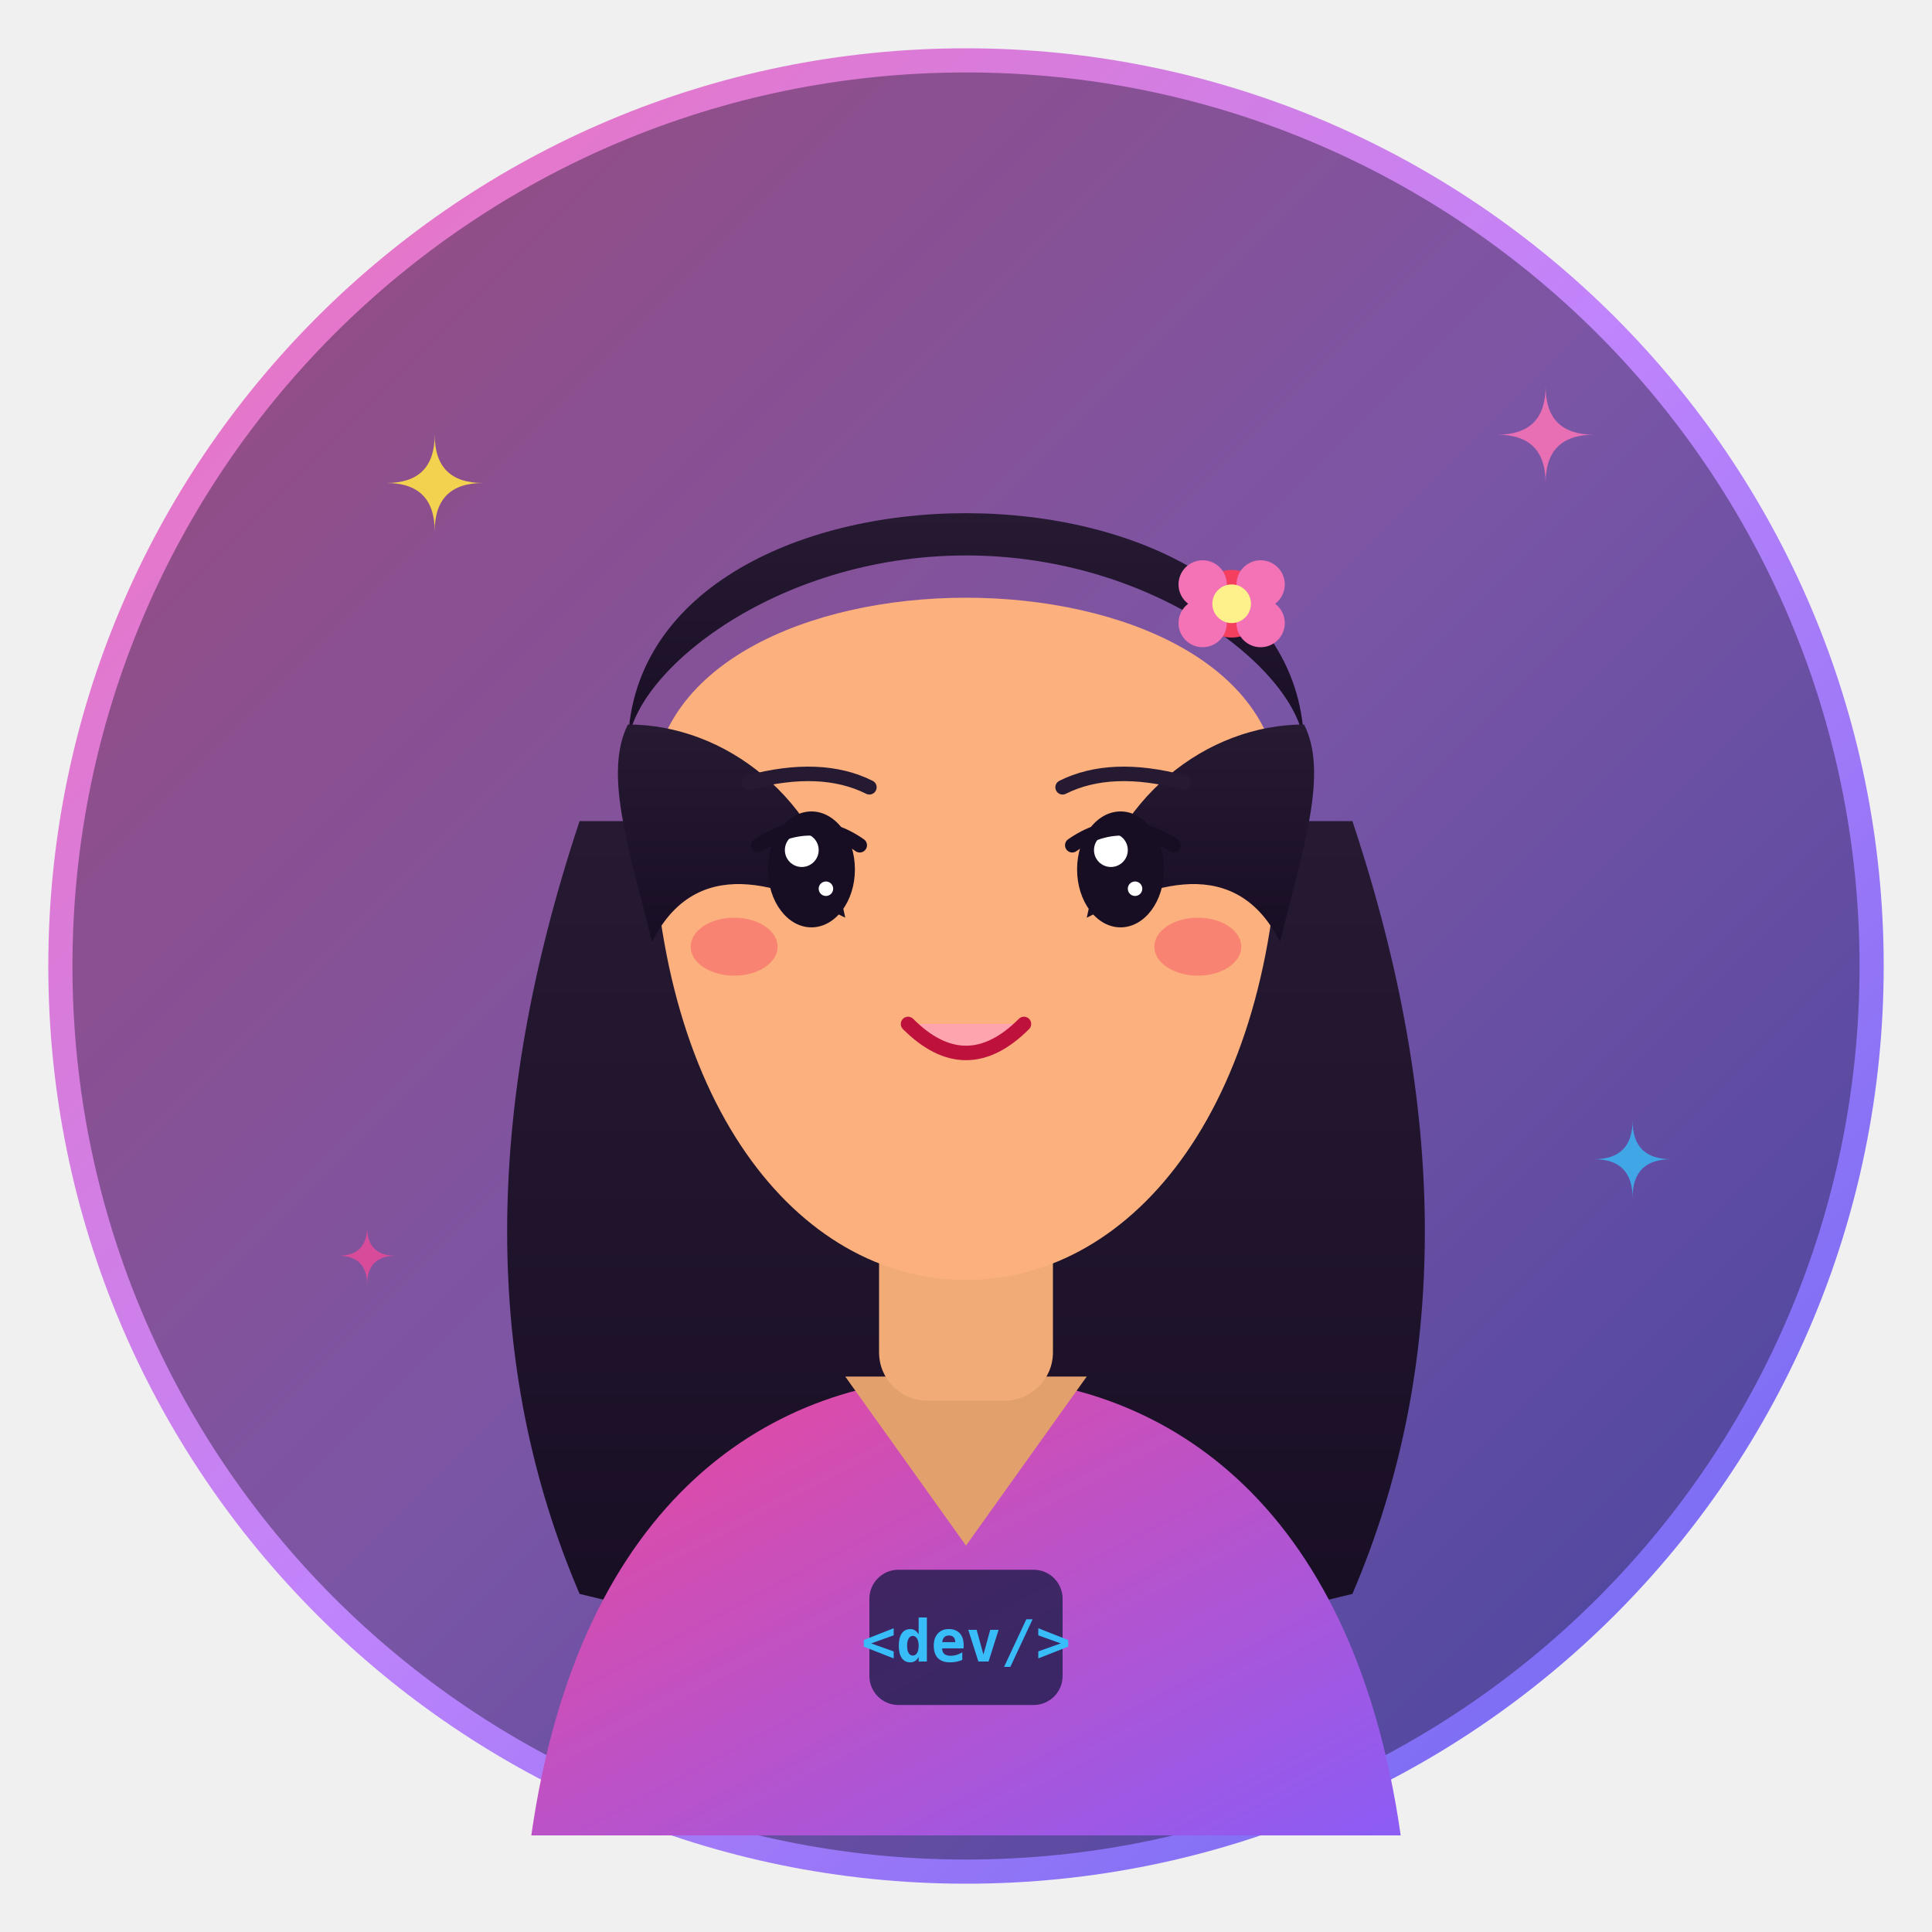
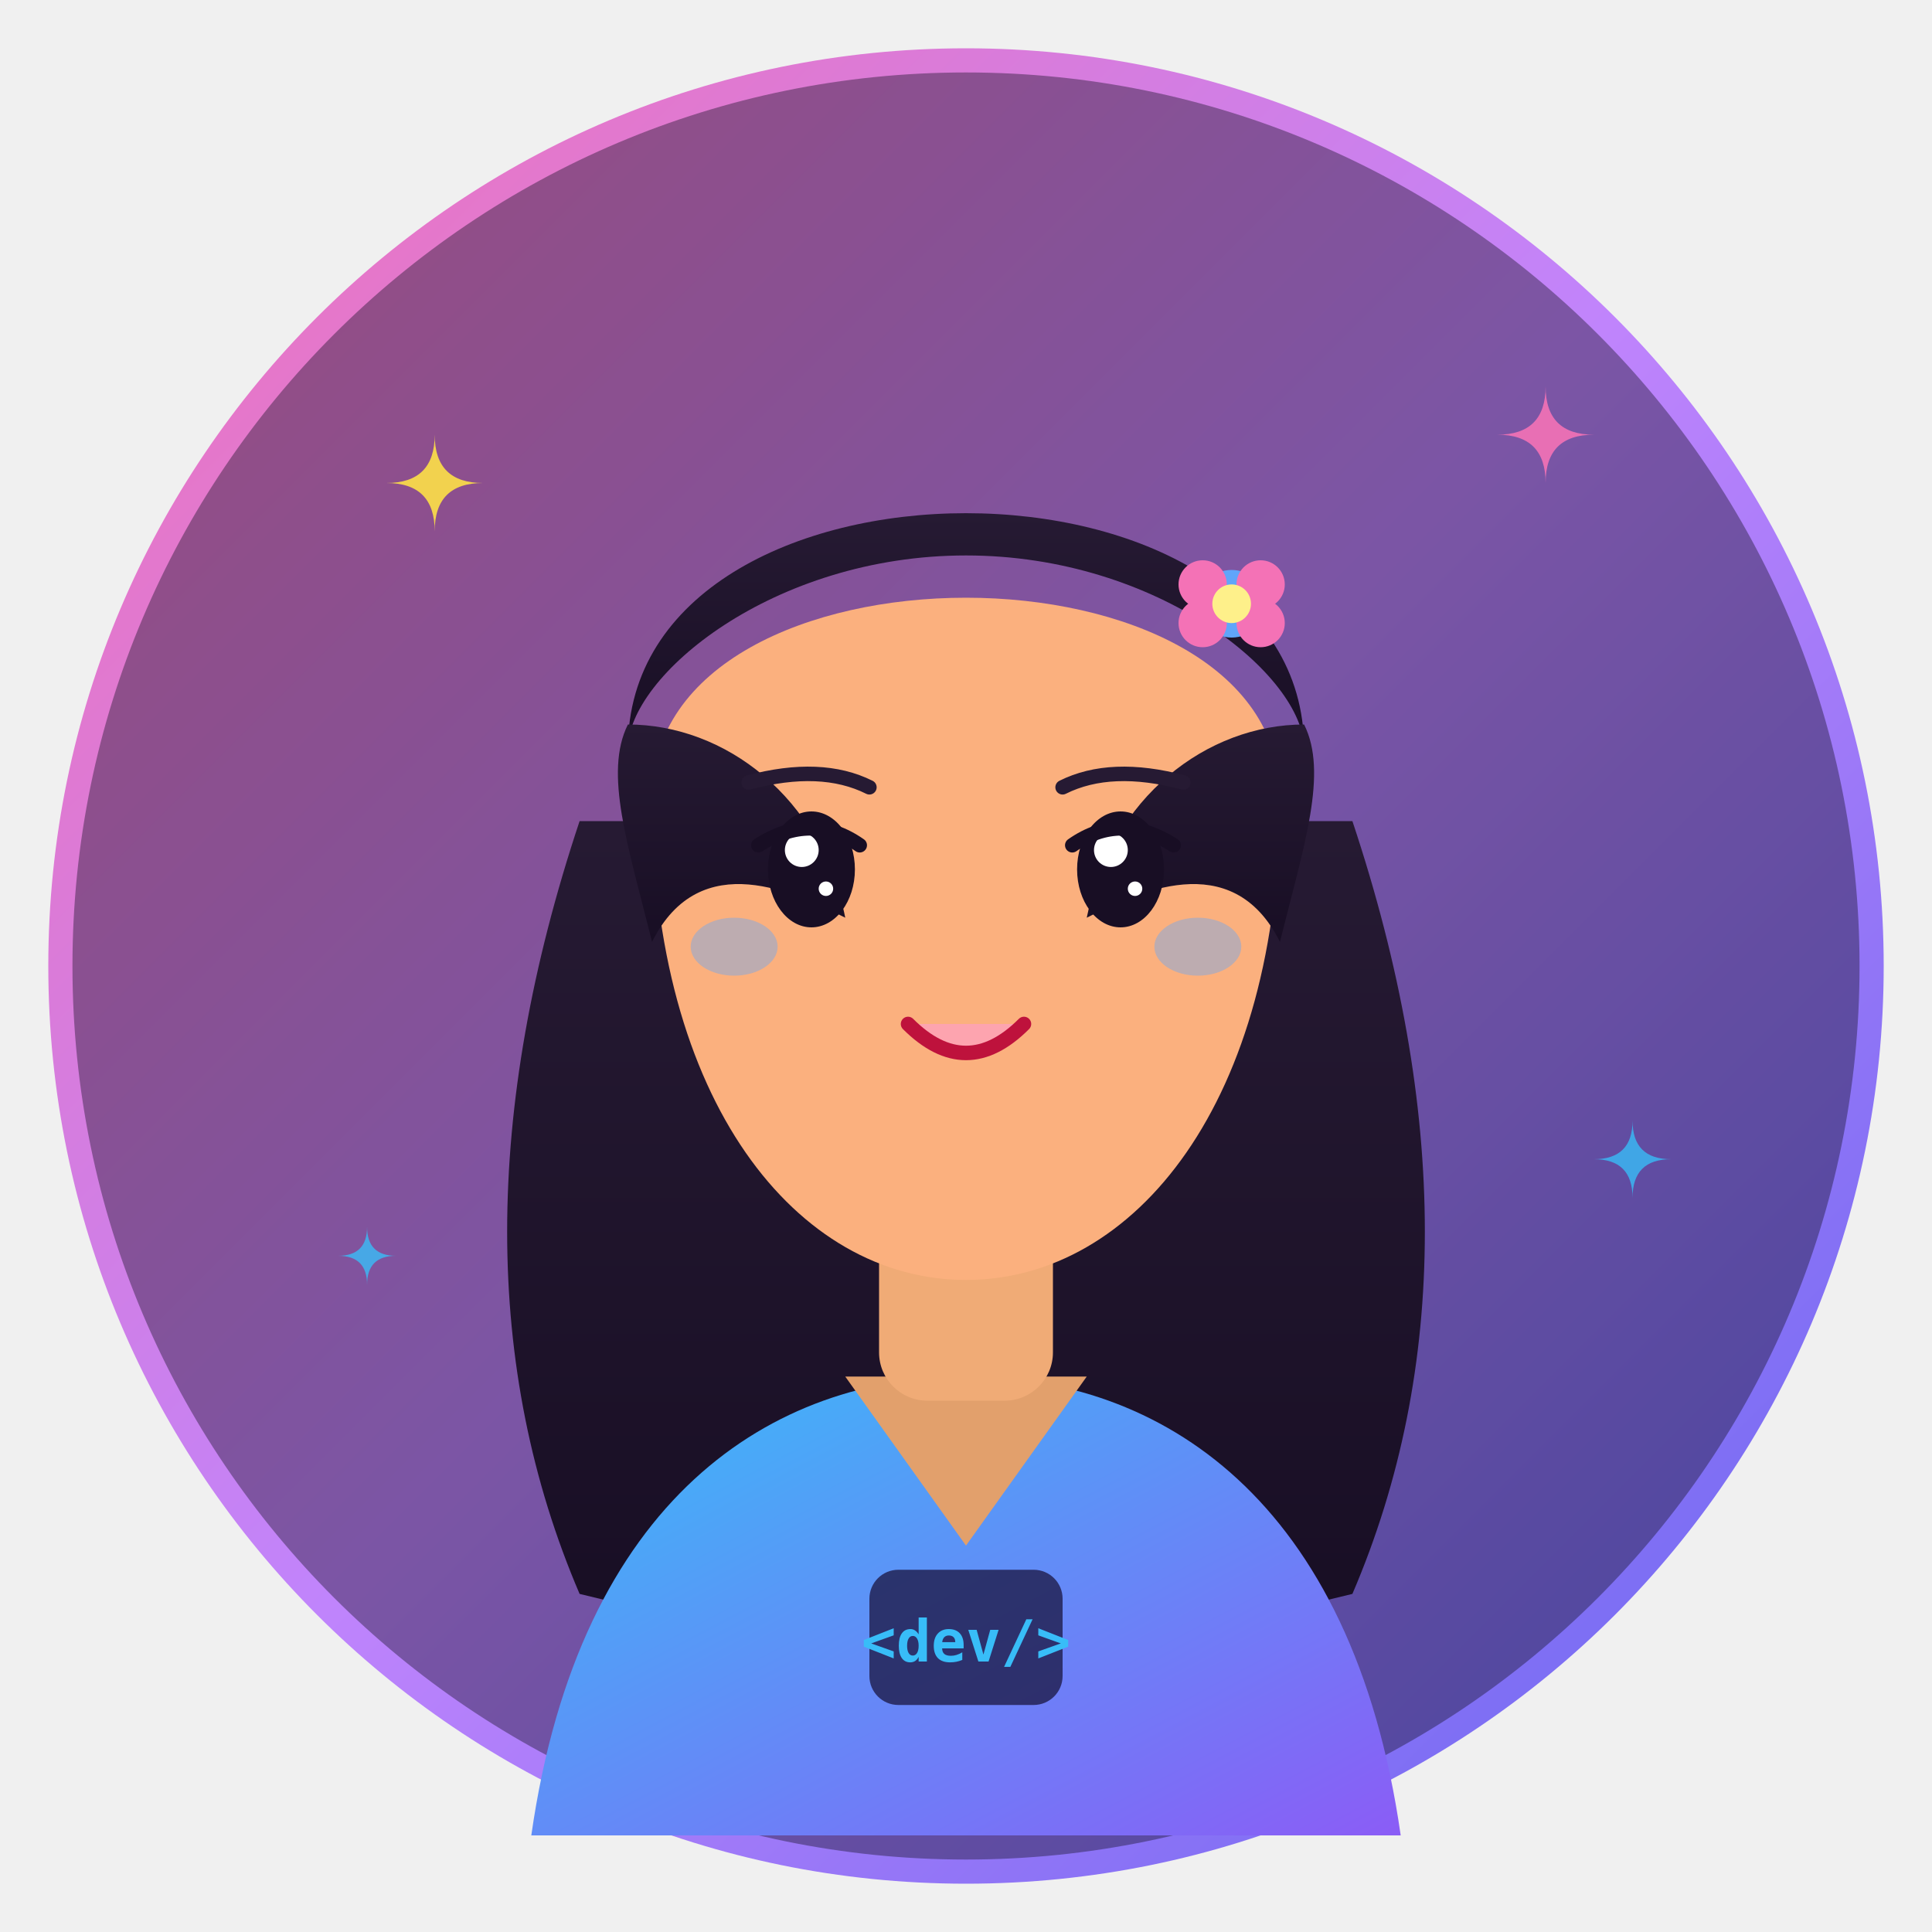
<svg xmlns="http://www.w3.org/2000/svg" viewBox="0 0 400 400" width="100%" height="100%">
  <defs>
    <linearGradient id="bgGrad" x1="0%" y1="0%" x2="100%" y2="100%">
      <stop offset="0%" stop-color="#f472b6" />
      <stop offset="50%" stop-color="#c084fc" />
      <stop offset="100%" stop-color="#6366f1" />
    </linearGradient>
    <linearGradient id="skinGrad" x1="0%" y1="0%" x2="0%" y2="100%">
      <stop offset="0%" stop-color="#fcd34d" />
      <stop offset="100%" stop-color="#f59e0b" />
    </linearGradient>
    <linearGradient id="hairGrad" x1="0%" y1="0%" x2="0%" y2="100%">
      <stop offset="0%" stop-color="#261a33" />
      <stop offset="100%" stop-color="#180e24" />
    </linearGradient>
    <linearGradient id="shirtGrad" x1="0%" y1="0%" x2="100%" y2="100%">
-       <stop offset="0%" stop-color="#ec4899" />
+       <stop offset="0%" stop-color="#38bdf8" />
      <stop offset="100%" stop-color="#8b5cf6" />
    </linearGradient>
    <filter id="softGlow" x="-20%" y="-20%" width="140%" height="140%">
      <feGaussianBlur stdDeviation="6" result="blur" />
      <feComposite in="SourceGraphic" in2="blur" operator="over" />
    </filter>
  </defs>
  <circle cx="200" cy="200" r="190" fill="url(#bgGrad)" />
  <circle cx="200" cy="200" r="185" fill="#151024" opacity="0.4" />
  <path d="M 80,100 Q 90,100 90,90 Q 90,100 100,100 Q 90,100 90,110 Q 90,100 80,100 Z" fill="#fde047" opacity="0.9" />
  <path d="M 310,90 Q 320,90 320,80 Q 320,90 330,90 Q 320,90 320,100 Q 320,90 310,90 Z" fill="#f472b6" opacity="0.9" />
  <path d="M 330,240 Q 338,240 338,232 Q 338,240 346,240 Q 338,240 338,248 Q 338,240 330,240 Z" fill="#38bdf8" opacity="0.8" />
-   <path d="M 70,260 Q 76,260 76,254 Q 76,260 82,260 Q 76,260 76,266 Q 76,260 70,260 Z" fill="#ec4899" opacity="0.8" />
+   <path d="M 70,260 Q 76,260 76,254 Q 76,260 82,260 Q 76,260 76,266 Q 76,260 70,260 Z" fill="#38bdf8" opacity="0.8" />
  <path d="M 120,170 Q 90,260 120,330 Q 200,350 280,330 Q 310,260 280,170 Z" fill="url(#hairGrad)" />
  <path d="M 110,380 C 120,310 160,285 200,285 C 240,285 280,310 290,380 Z" fill="url(#shirtGrad)" />
  <path d="M 175,285 L 200,320 L 225,285 Z" fill="#e2a06c" />
  <rect x="182" y="240" width="36" height="50" rx="10" fill="#f0ab76" />
  <path d="M 135,165 C 135,110 265,110 265,165 C 265,228 235,265 200,265 C 165,265 135,228 135,165 Z" fill="#fbb07e" />
  <path d="M 130,155 C 130,90 270,90 270,155 C 270,140 240,115 200,115 C 160,115 130,140 130,155 Z" fill="url(#hairGrad)" />
  <path d="M 130,150 C 150,150 170,165 175,190 C 165,185 145,175 135,195 C 130,175 125,160 130,150 Z" fill="url(#hairGrad)" />
  <path d="M 270,150 C 250,150 230,165 225,190 C 235,185 255,175 265,195 C 270,175 275,160 270,150 Z" fill="url(#hairGrad)" />
  <path d="M 155,162 Q 170,158 180,163" stroke="#261a33" stroke-width="3" stroke-linecap="round" fill="none" />
  <path d="M 220,163 Q 230,158 245,162" stroke="#261a33" stroke-width="3" stroke-linecap="round" fill="none" />
  <ellipse cx="168" cy="180" rx="9" ry="12" fill="#180e24" />
  <circle cx="166" cy="176" r="3.5" fill="#ffffff" />
  <circle cx="171" cy="184" r="1.5" fill="#ffffff" />
  <path d="M 157,175 Q 168,168 178,175" stroke="#180e24" stroke-width="3" stroke-linecap="round" fill="none" />
  <ellipse cx="232" cy="180" rx="9" ry="12" fill="#180e24" />
  <circle cx="230" cy="176" r="3.5" fill="#ffffff" />
  <circle cx="235" cy="184" r="1.5" fill="#ffffff" />
  <path d="M 222,175 Q 232,168 243,175" stroke="#180e24" stroke-width="3" stroke-linecap="round" fill="none" />
-   <ellipse cx="152" cy="196" rx="9" ry="6" fill="#f43f5e" opacity="0.4" />
-   <ellipse cx="248" cy="196" rx="9" ry="6" fill="#f43f5e" opacity="0.4" />
+   <ellipse cx="152" cy="196" rx="9" ry="6" fill="#60a5fa" opacity="0.4" />
+   <ellipse cx="248" cy="196" rx="9" ry="6" fill="#60a5fa" opacity="0.4" />
  <path d="M 188,212 Q 200,224 212,212" stroke="#be123c" stroke-width="3" stroke-linecap="round" fill="#fda4af" />
  <g transform="translate(255, 125)">
-     <circle cx="0" cy="0" r="7" fill="#f43f5e" />
+     <circle cx="0" cy="0" r="7" fill="#60a5fa" />
    <circle cx="-6" cy="-4" r="5" fill="#f472b6" />
    <circle cx="6" cy="-4" r="5" fill="#f472b6" />
    <circle cx="-6" cy="4" r="5" fill="#f472b6" />
    <circle cx="6" cy="4" r="5" fill="#f472b6" />
    <circle cx="0" cy="0" r="4" fill="#fef08a" />
  </g>
  <rect x="180" y="325" width="40" height="28" rx="6" fill="#1e1b4b" opacity="0.8" />
  <text x="200" y="344" font-family="monospace" font-size="12" font-weight="bold" fill="#38bdf8" text-anchor="middle">&lt;dev/&gt;</text>
</svg>
